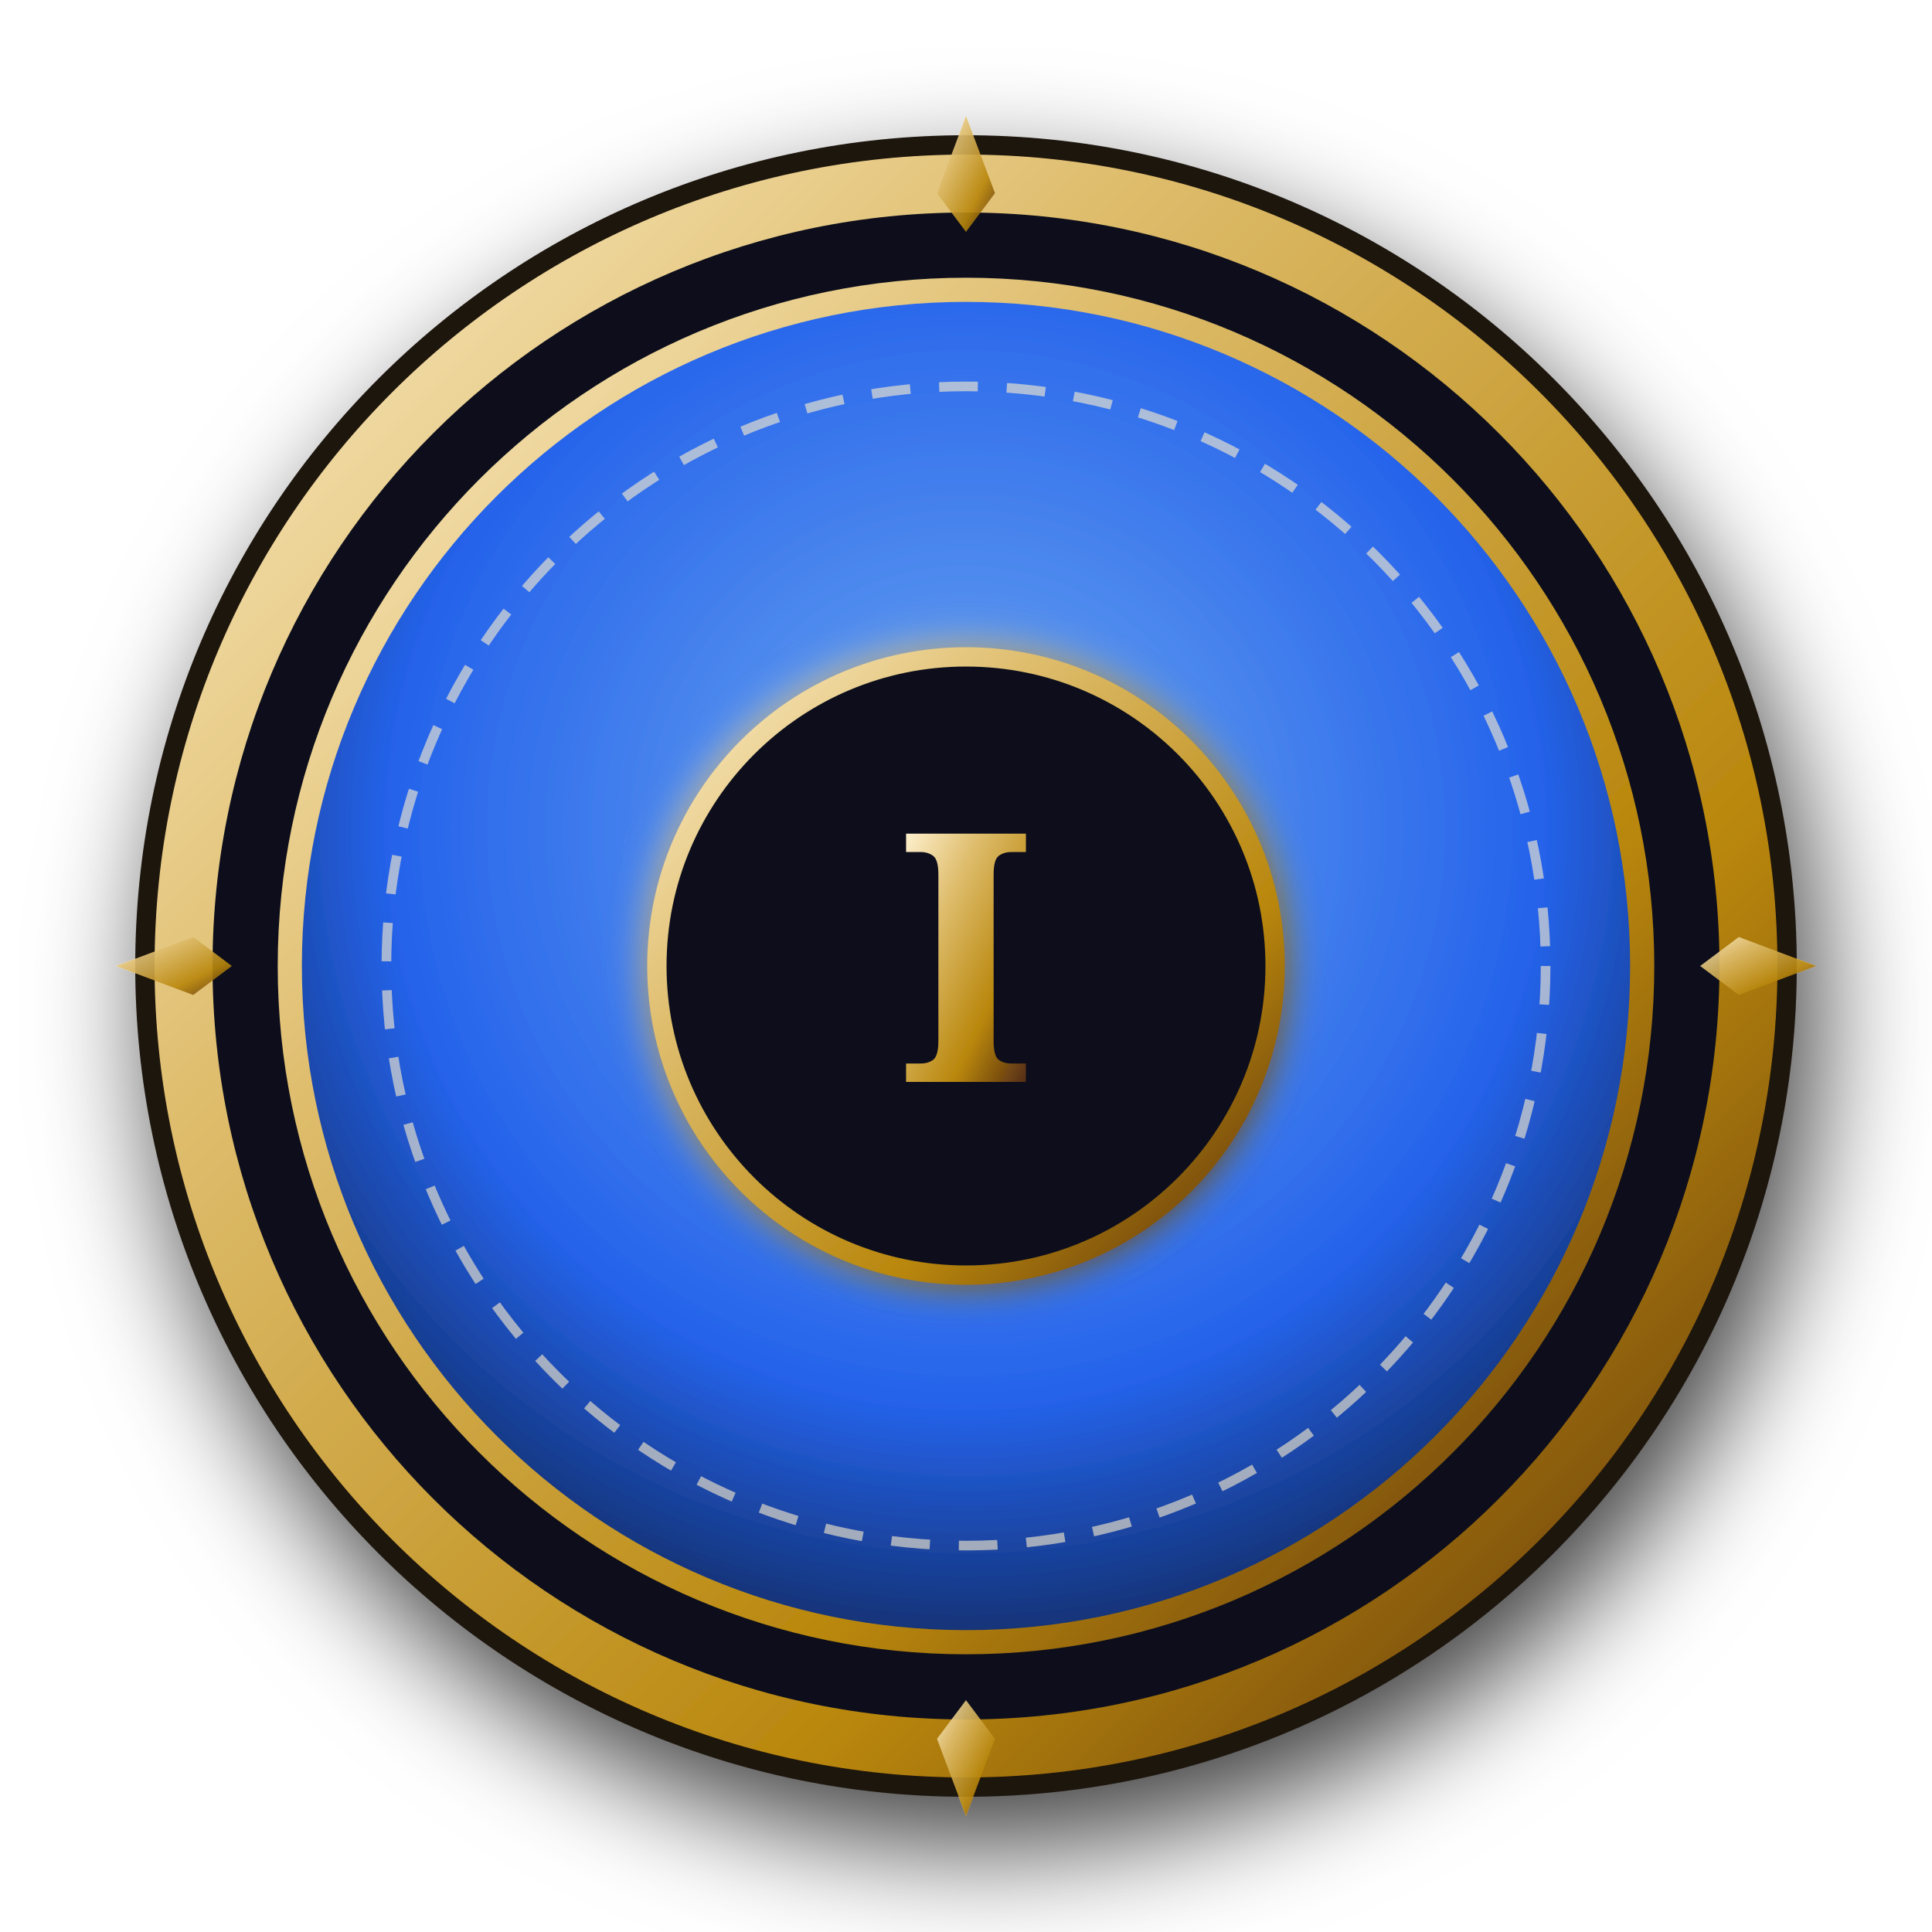
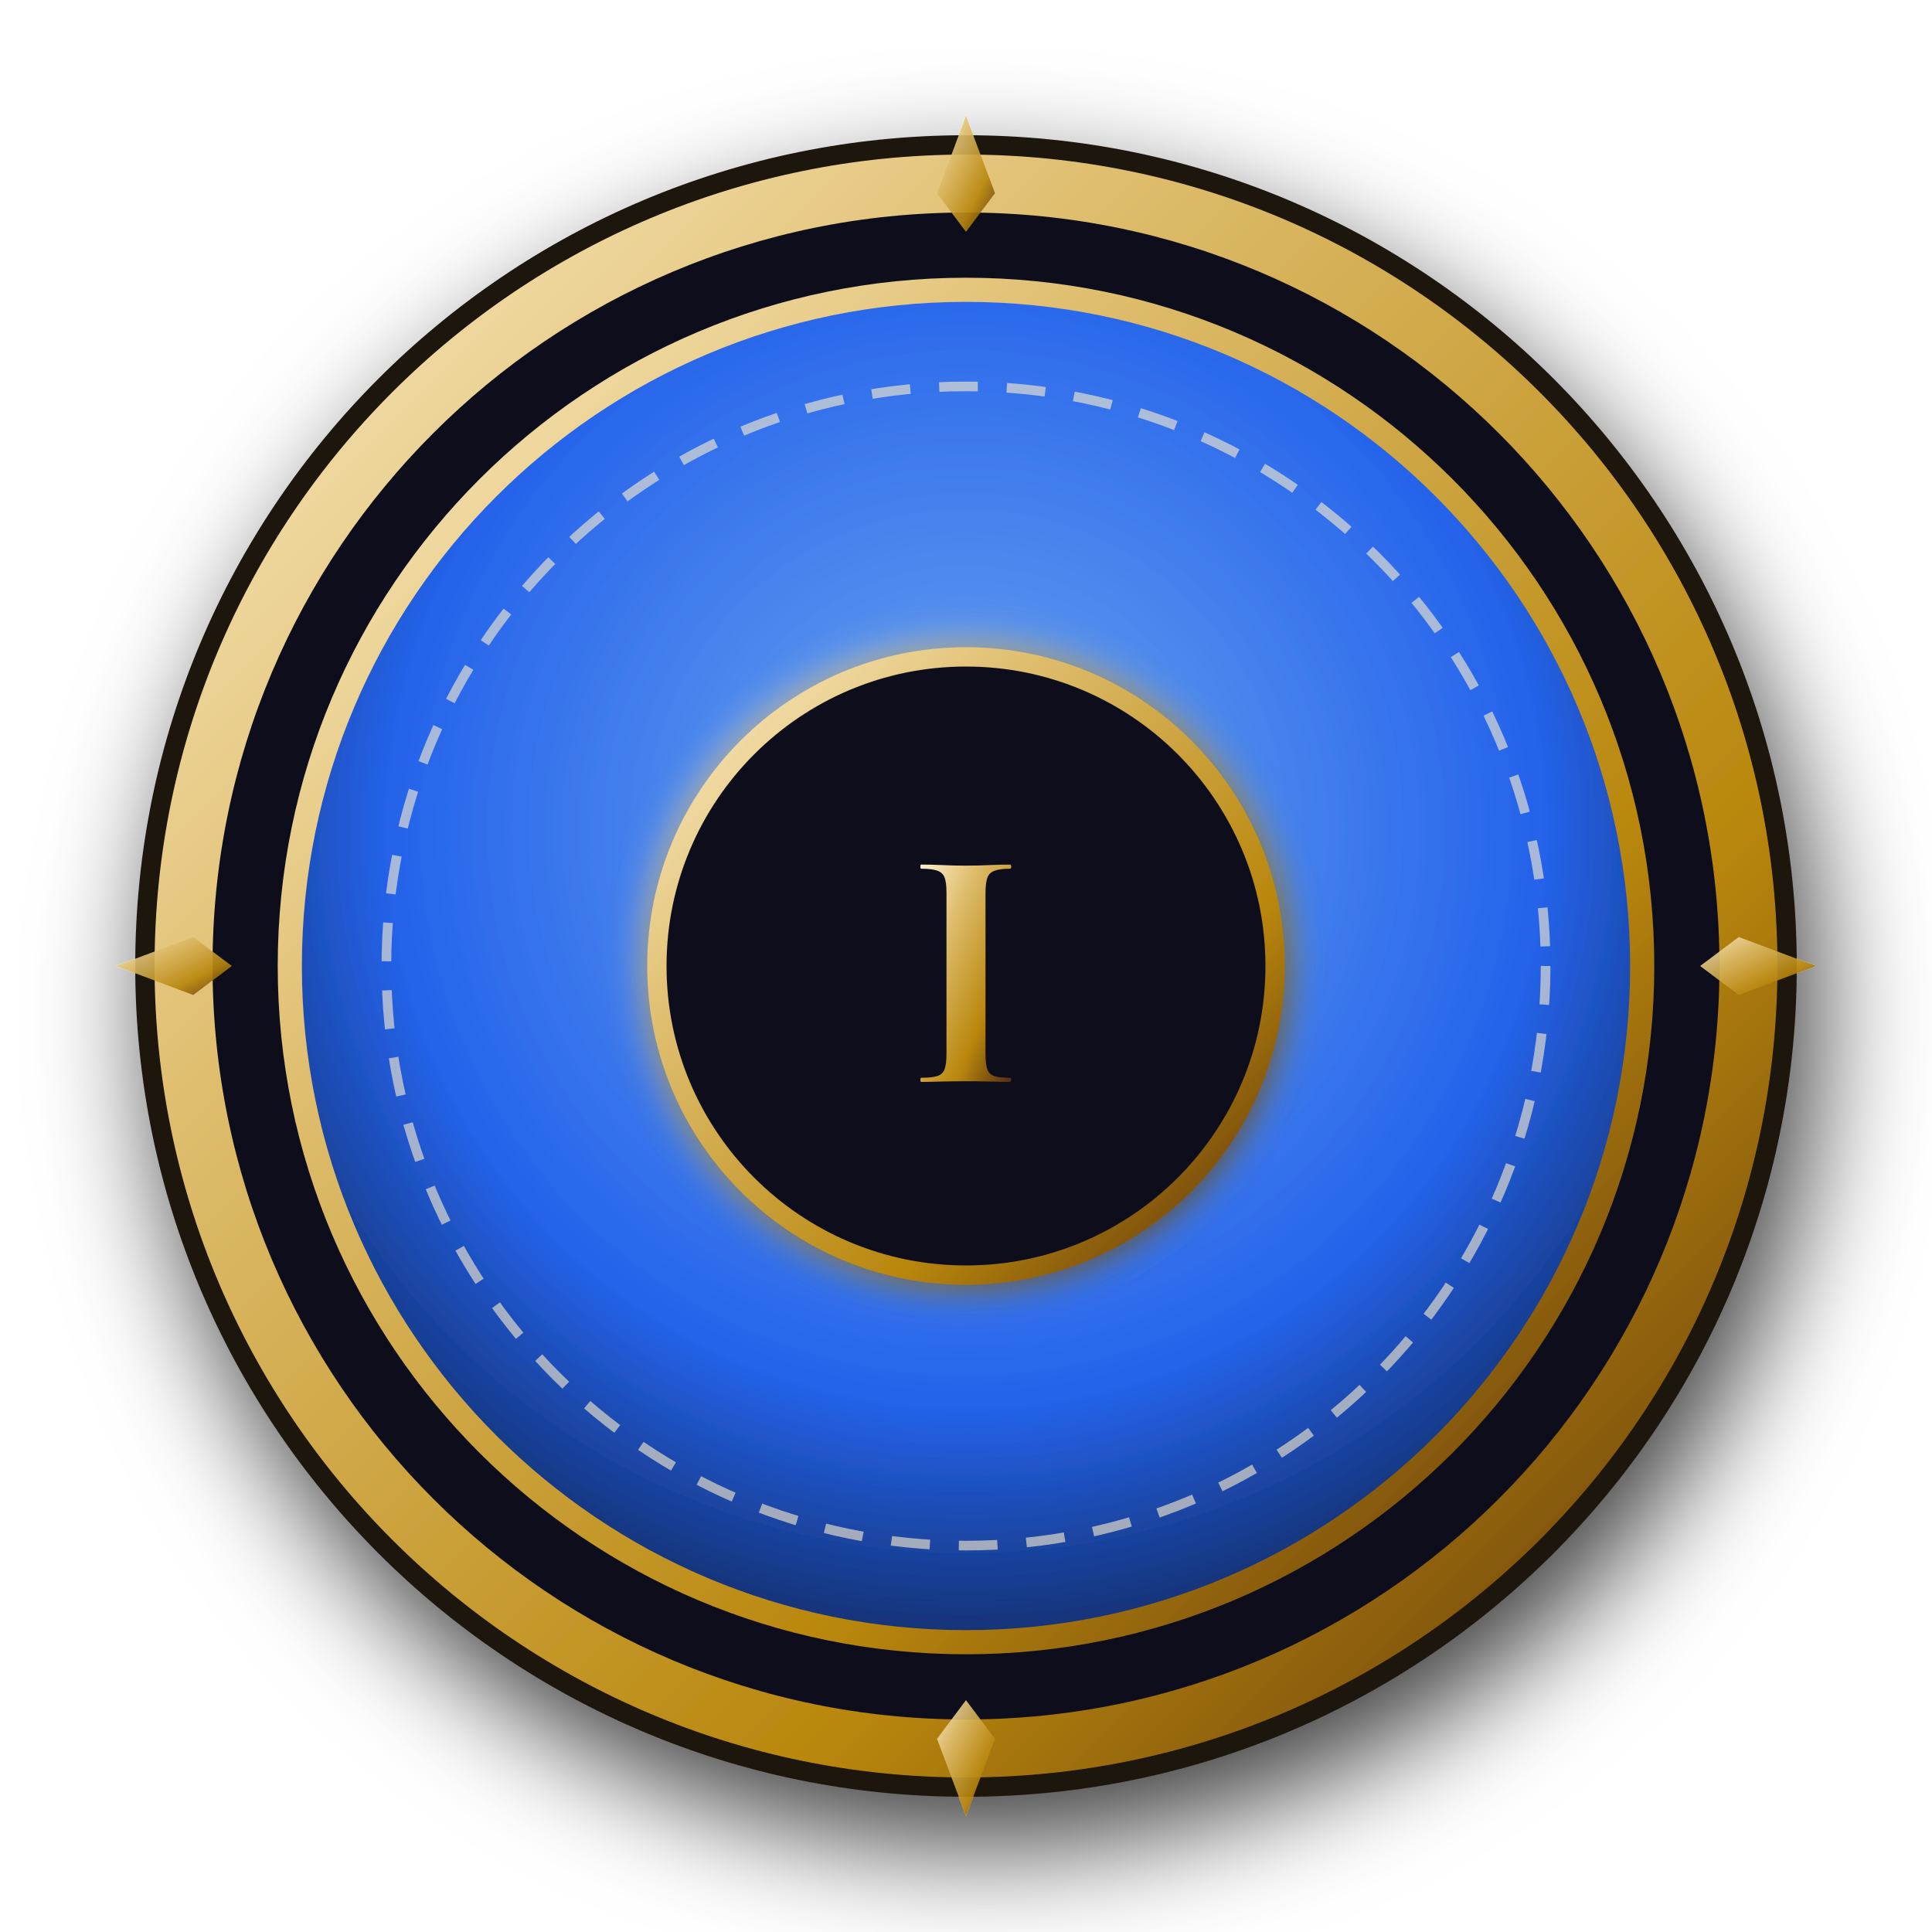
<svg xmlns="http://www.w3.org/2000/svg" viewBox="0 0 200 200" width="100%" height="100%">
  <defs>
    <radialGradient id="pawnDisc" cx="50%" cy="40%" r="60%">
      <stop id="tint-light" offset="0%" stop-color="#6EA8F0" />
      <stop id="tint-mid" offset="70%" stop-color="#2563EB" />
      <stop id="tint-dark" offset="100%" stop-color="#122F6E" />
    </radialGradient>
    <linearGradient id="goldRing" x1="0%" y1="0%" x2="100%" y2="100%">
      <stop offset="0%" stop-color="#fef0cd" />
      <stop offset="30%" stop-color="#dfbe6f" />
      <stop offset="70%" stop-color="#b8860b" />
      <stop offset="100%" stop-color="#542c15" />
    </linearGradient>
    <filter id="pawnShadow" x="-20%" y="-20%" width="140%" height="140%">
      <feDropShadow dx="2" dy="5" stdDeviation="6" flood-color="#000" flood-opacity="0.75" />
    </filter>
    <filter id="innerGlow">
      <feGaussianBlur stdDeviation="2" result="blur" />
      <feMerge>
        <feMergeNode in="blur" />
        <feMergeNode in="SourceGraphic" />
      </feMerge>
    </filter>
  </defs>
  <g filter="url(#pawnShadow)">
    <circle cx="100" cy="100" r="85" fill="url(#goldRing)" stroke="#1c120a" stroke-width="2" />
    <circle cx="100" cy="100" r="78" fill="#0d111a" />
    <circle cx="100" cy="100" r="70" fill="url(#pawnDisc)" stroke="url(#goldRing)" stroke-width="2.5" />
    <circle cx="100" cy="100" r="60" fill="none" stroke="#fef0cd" stroke-width="1" stroke-dasharray="4,3" opacity="0.6" />
    <g fill="url(#goldRing)" opacity="0.9">
      <path d="M 100,12 L 103,20 L 100,24 L 97,20 Z" />
      <path d="M 100,188 L 103,180 L 100,176 L 97,180 Z" />
      <path d="M 12,100 L 20,103 L 24,100 L 20,97 Z" />
      <path d="M 188,100 L 180,103 L 176,100 L 180,97 Z" />
    </g>
    <g id="rank-badge">
      <circle cx="100" cy="100" r="32" fill="#0d111a" stroke="url(#goldRing)" stroke-width="2" filter="url(#innerGlow)" />
-       <text id="rank-letter" x="100" y="112" font-family="'Cormorant Garamond', 'EB Garamond', serif" font-size="36" font-weight="bold" fill="url(#goldRing)" text-anchor="middle">I</text>
+       <g id="rank-letter" fill="url(#goldRing)">
+         <path d="M102.02,109.08 Q102.02,110.13 102.20,110.67 Q102.38,111.21 102.92,111.39 Q103.46,111.57 104.57,111.57 Q104.68,111.57 104.68,111.78 Q104.68,112.00 104.57,112.00 Q103.64,112.00 102.48,111.96 Q101.33,111.93 99.96,111.93 Q98.67,111.93 97.48,111.96 Q96.29,112.00 95.36,112.00 Q95.28,112.00 95.28,111.78 Q95.28,111.57 95.36,111.57 Q96.47,111.57 97.03,111.39 Q97.59,111.21 97.79,110.67 Q97.98,110.13 97.98,109.08 L97.98,92.42 Q97.98,91.37 97.79,90.85 Q97.59,90.33 97.03,90.13 Q96.47,89.93 95.36,89.93 Q95.28,89.93 95.28,89.72 Q95.28,89.50 95.36,89.50 Q96.29,89.50 97.48,89.55 Q98.67,89.61 99.96,89.61 Q101.33,89.61 102.50,89.55 Q103.67,89.50 104.57,89.50 Q104.68,89.50 104.68,89.72 Q104.68,89.93 104.57,89.93 Q103.49,89.93 102.93,90.15 Q102.38,90.36 102.20,90.90 Q102.02,91.44 102.02,92.49 L102.02,109.08 Z" />
+       </g>
    </g>
  </g>
</svg>
